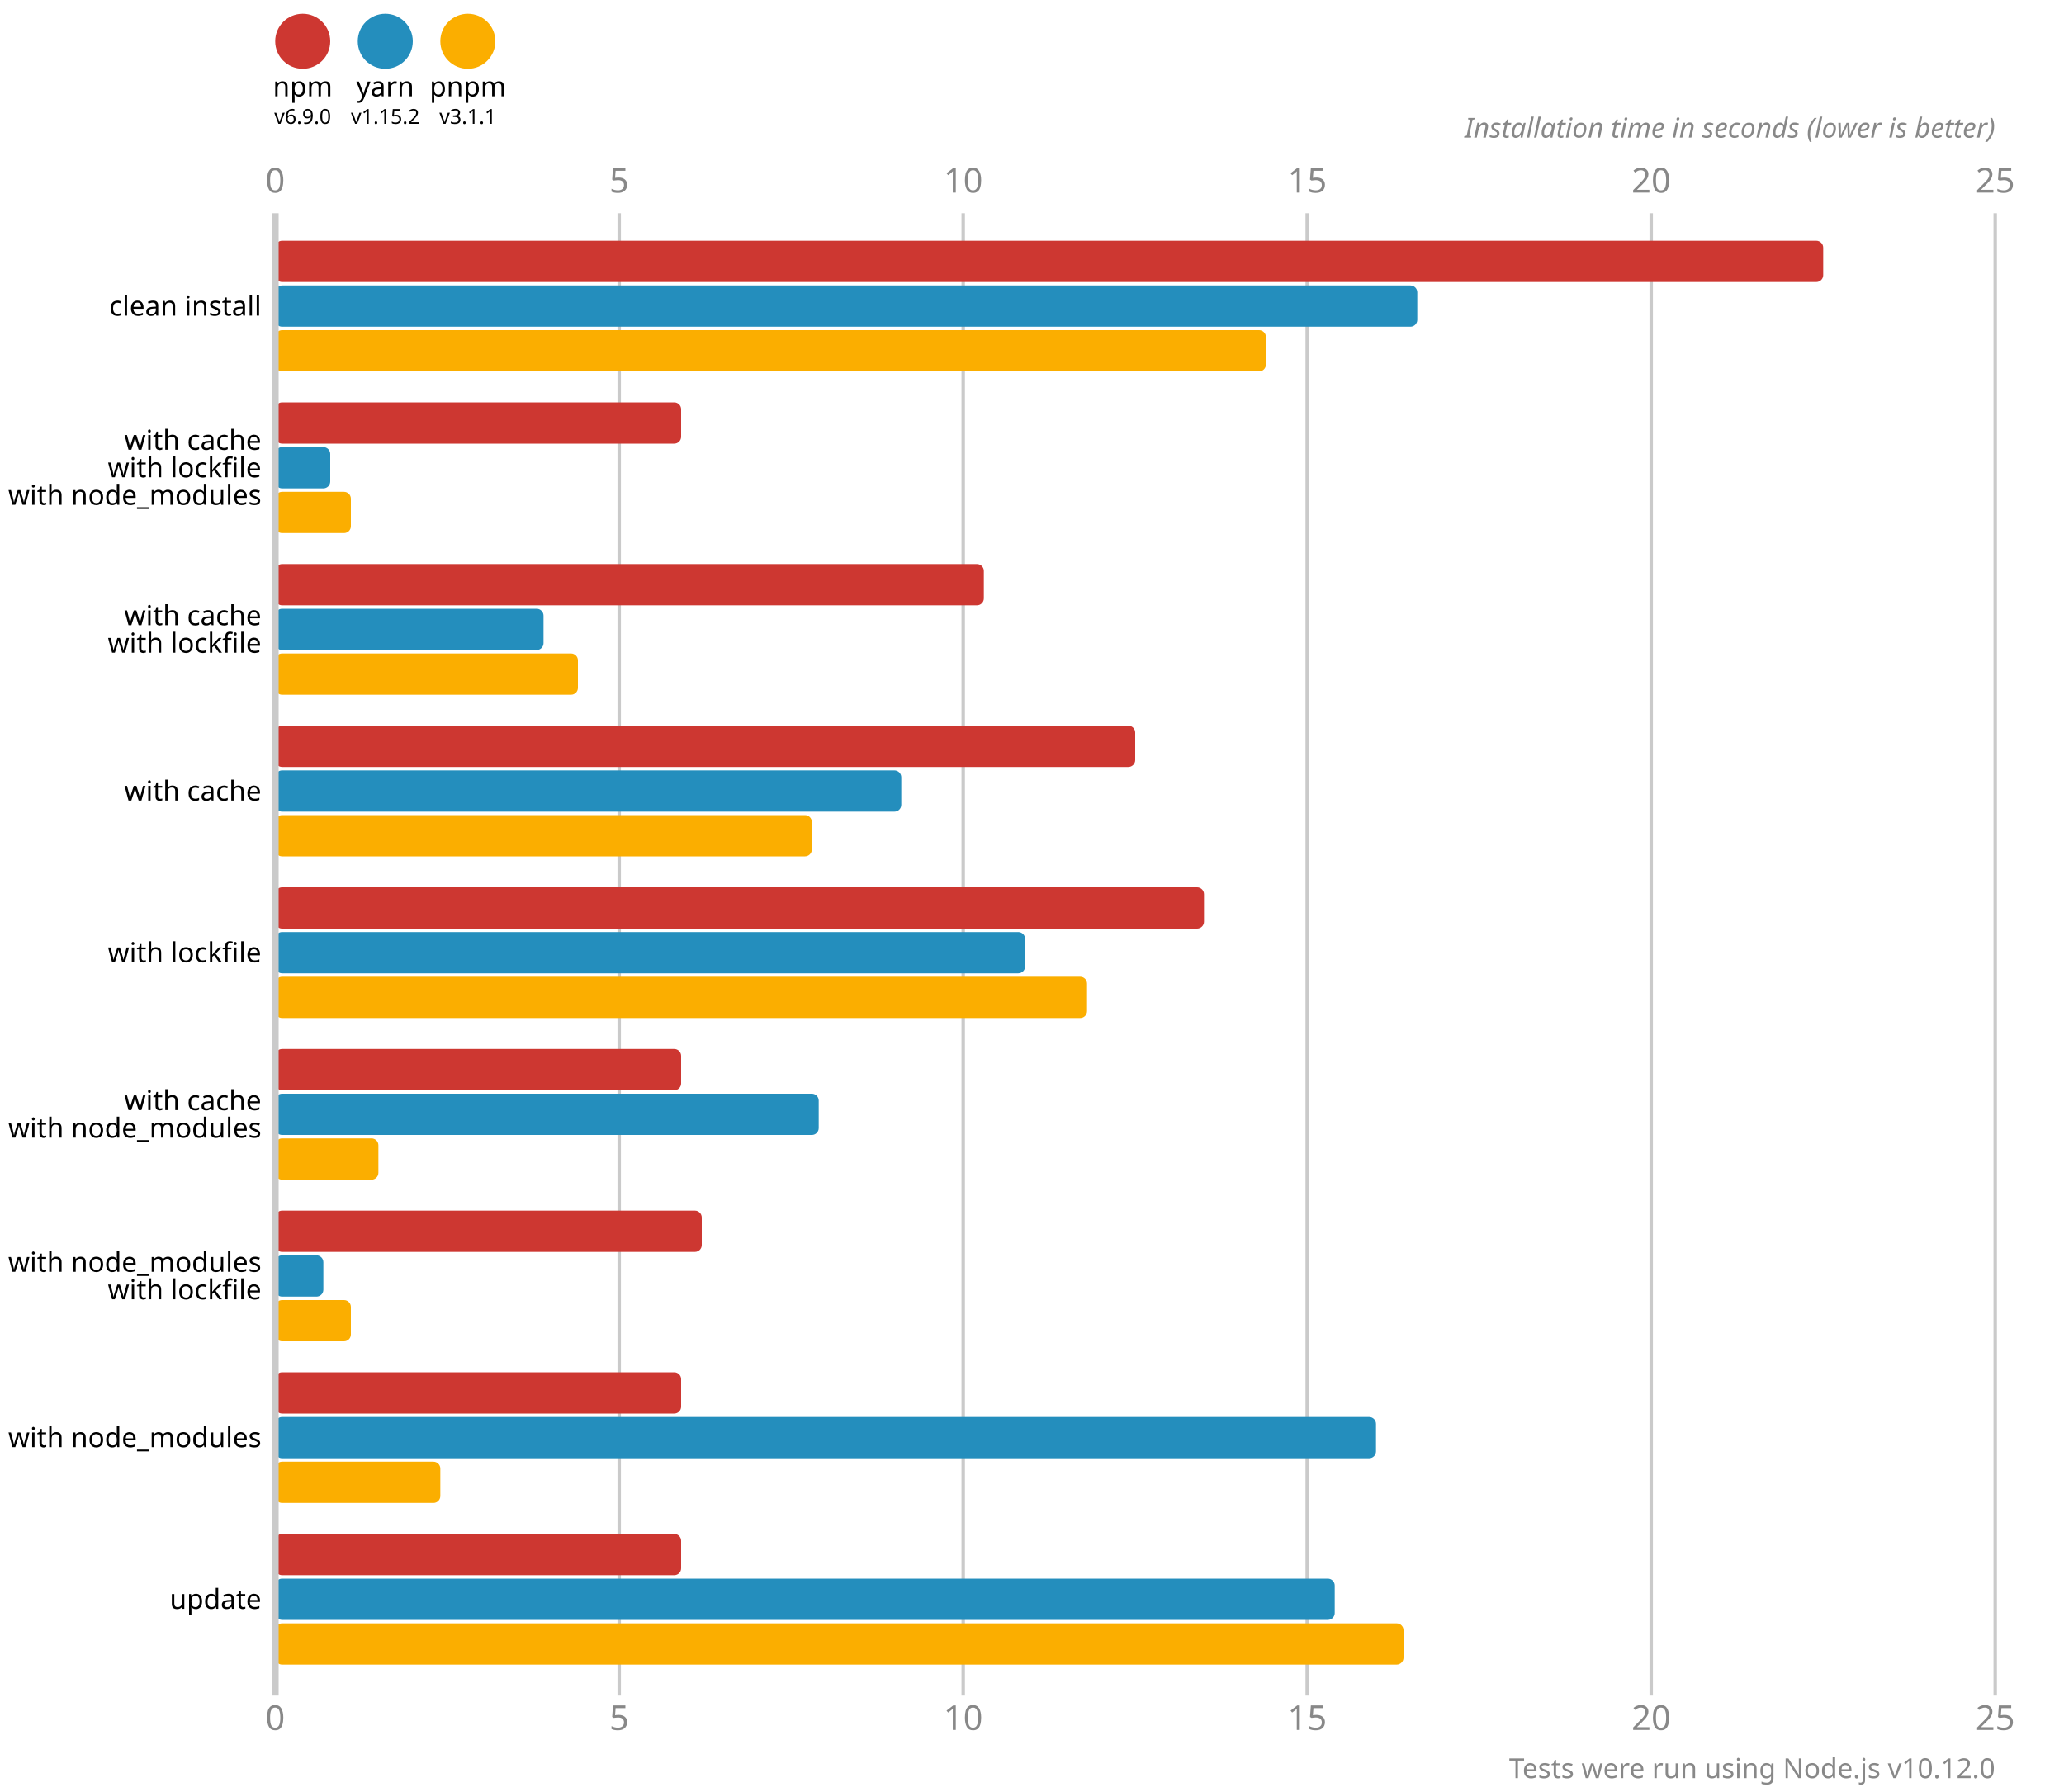
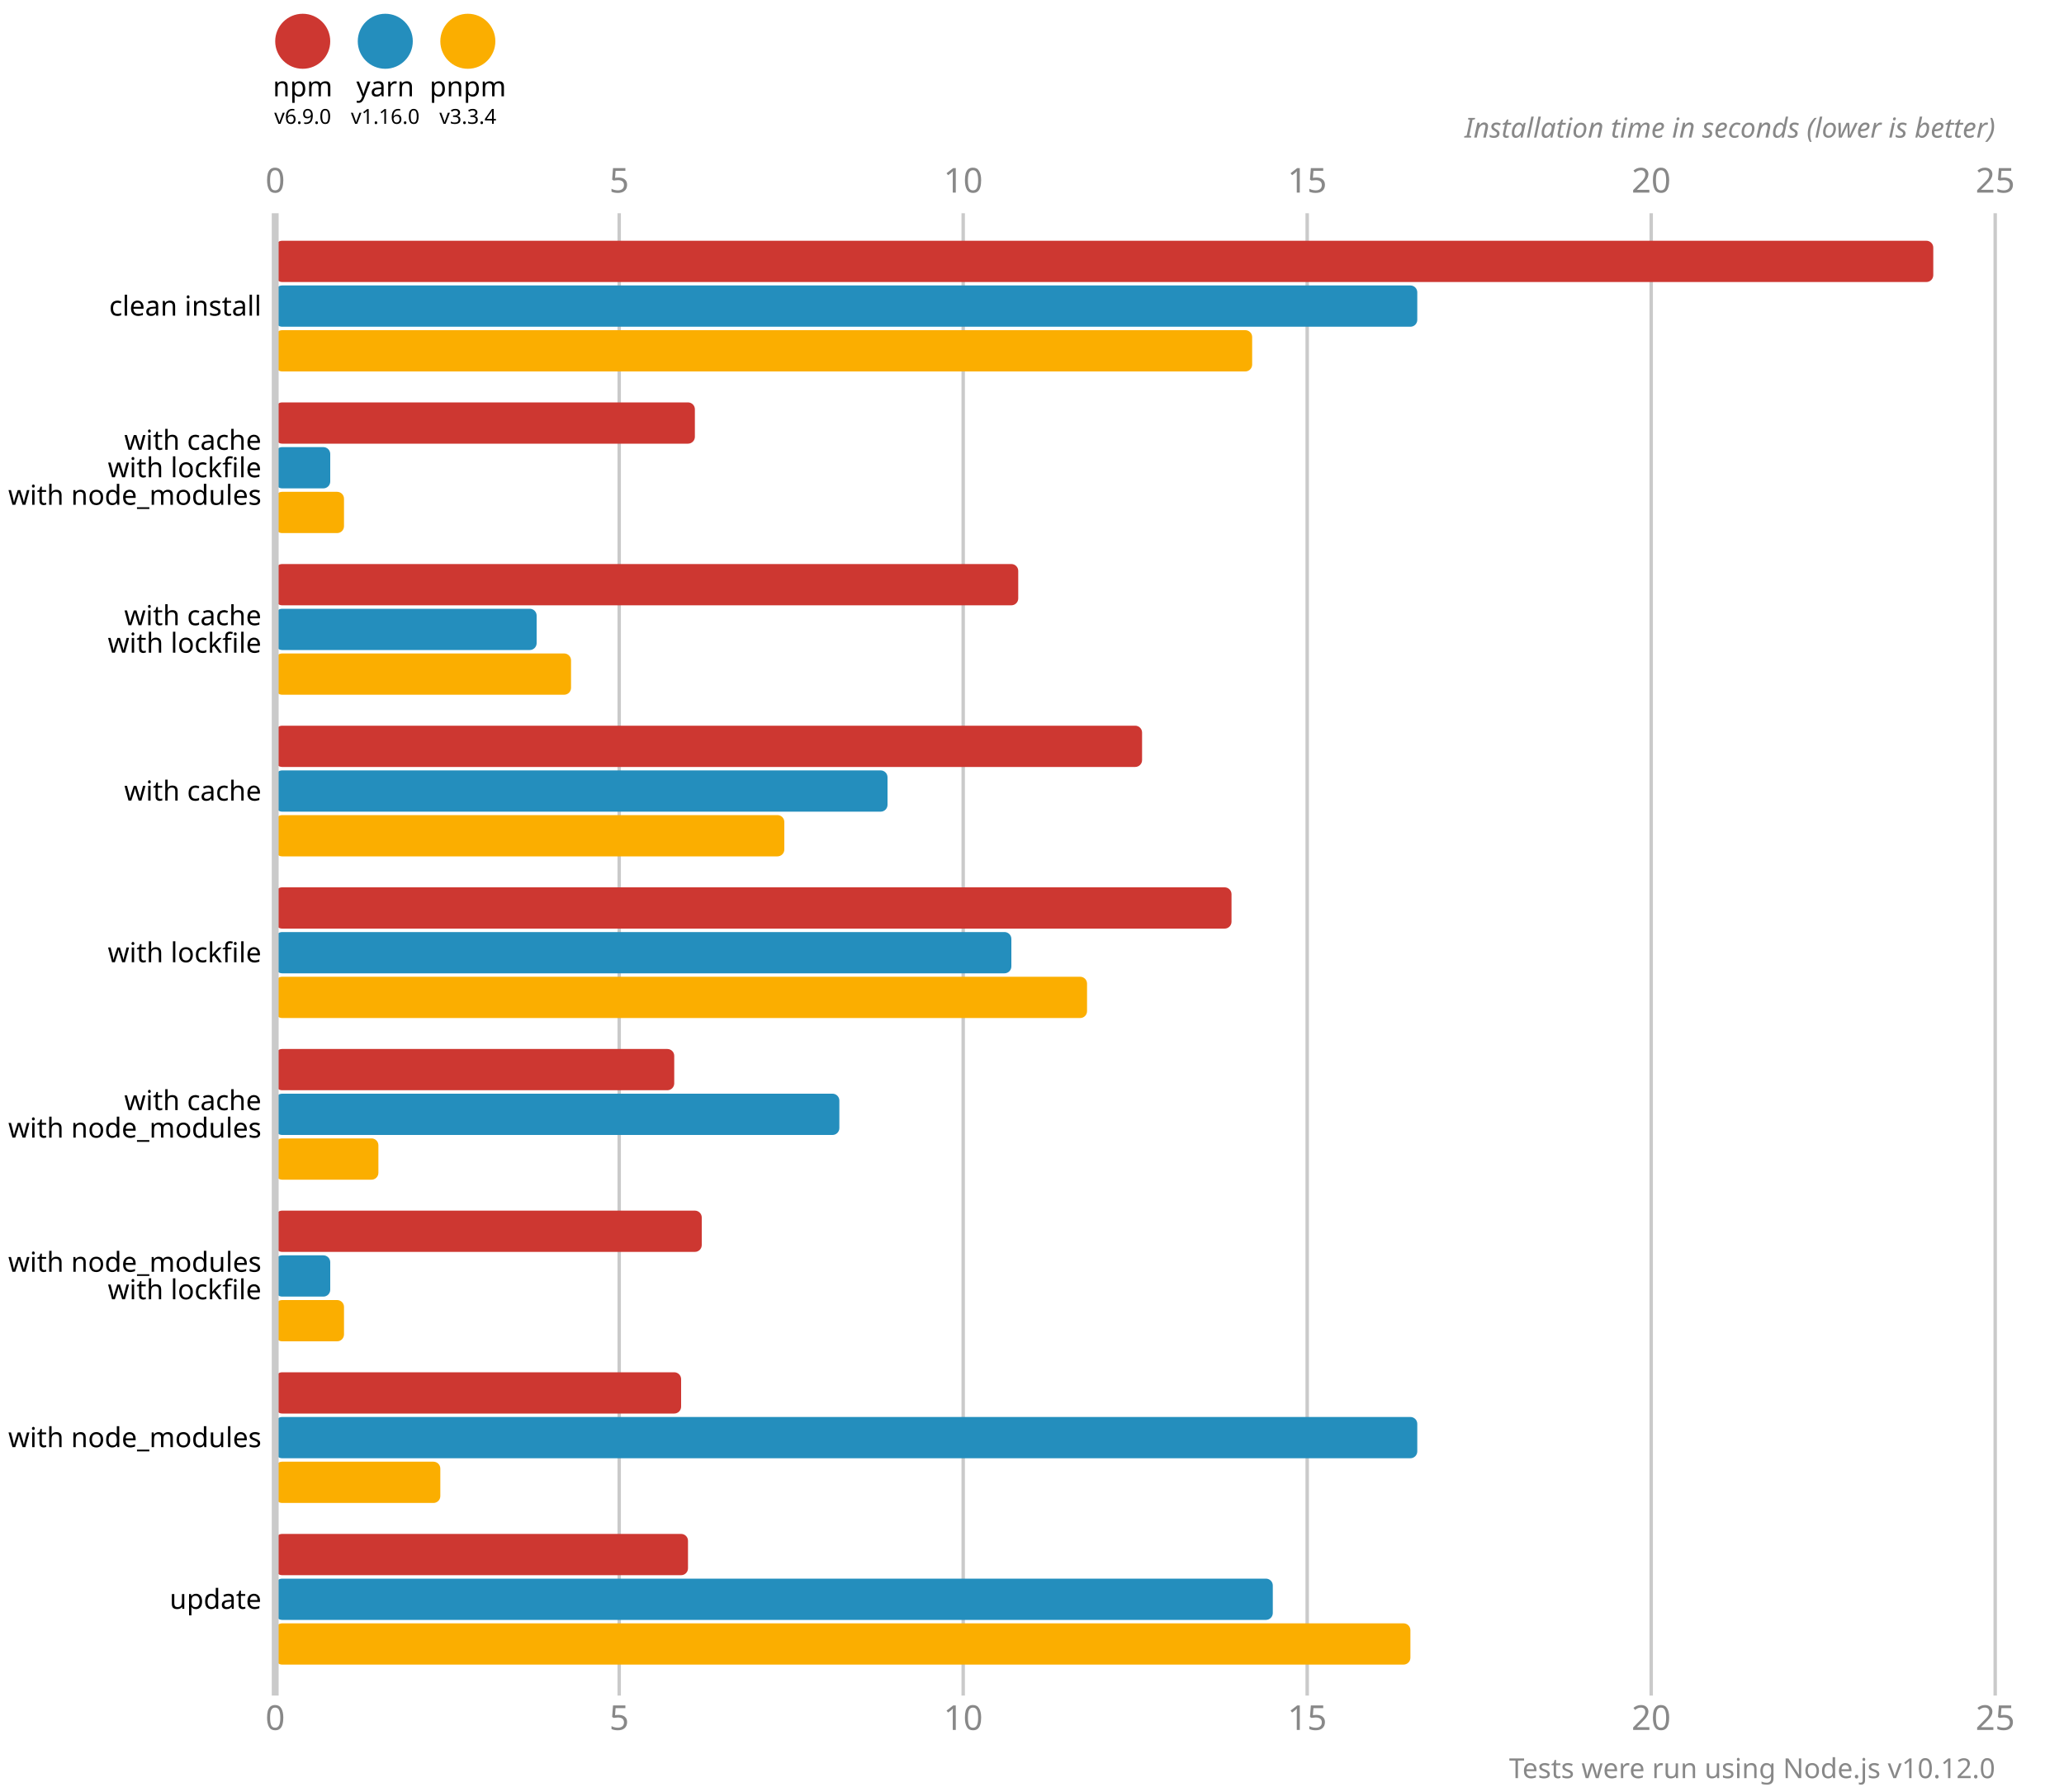
<svg xmlns="http://www.w3.org/2000/svg" version="1.1" viewBox="0 0 300 260.5">
  <style>
    .font { font-family: sans-serif; }
    .s3 { font-size: 3px; }
    .s4 { font-size: 4px; }
    .s5 { font-size: 5px; }
    .line { stroke: #cacaca; }
    .width { stroke-width: 0.5; }
    .text { fill: #888; }
  </style>
  <circle cx="44" cy="6" r="4" fill="#cd3731" />
  <text x="44" y="14" class="font s4" text-anchor="middle">npm</text>
  <text x="44" y="18" class="font s3" text-anchor="middle">v6.9.0</text>
  <circle cx="56" cy="6" r="4" fill="#248ebd" />
  <text x="56" y="14" class="font s4" text-anchor="middle">yarn</text>
-   <text x="56" y="18" class="font s3" text-anchor="middle">v1.15.2</text>
+   <text x="56" y="18" class="font s3" text-anchor="middle">v1.16.0</text>
  <circle cx="68" cy="6" r="4" fill="#fbae00" />
  <text x="68" y="14" class="font s4" text-anchor="middle">pnpm</text>
-   <text x="68" y="18" class="font s3" text-anchor="middle">v3.1.1</text>
+   <text x="68" y="18" class="font s3" text-anchor="middle">v3.3.4</text>
  <text x="40" y="28" class="font s5 text" text-anchor="middle">0</text>
  <text x="40" y="251.5" class="font s5 text" text-anchor="middle">0</text>
  <line x1="90" y1="31" x2="90" y2="246.5" class="line width" />
  <text x="90" y="28" class="font s5 text" text-anchor="middle">5</text>
  <text x="90" y="251.5" class="font s5 text" text-anchor="middle">5</text>
  <line x1="140" y1="31" x2="140" y2="246.5" class="line width" />
  <text x="140" y="28" class="font s5 text" text-anchor="middle">10</text>
  <text x="140" y="251.5" class="font s5 text" text-anchor="middle">10</text>
  <line x1="190" y1="31" x2="190" y2="246.5" class="line width" />
  <text x="190" y="28" class="font s5 text" text-anchor="middle">15</text>
  <text x="190" y="251.5" class="font s5 text" text-anchor="middle">15</text>
  <line x1="240" y1="31" x2="240" y2="246.5" class="line width" />
  <text x="240" y="28" class="font s5 text" text-anchor="middle">20</text>
  <text x="240" y="251.5" class="font s5 text" text-anchor="middle">20</text>
  <line x1="290" y1="31" x2="290" y2="246.5" class="line width" />
  <text x="290" y="28" class="font s5 text" text-anchor="middle">25</text>
  <text x="290" y="251.5" class="font s5 text" text-anchor="middle">25</text>
  <text x="290" y="20" class="font s4 text" font-style="italic" text-anchor="end">Installation time in seconds (lower is better)</text>
-   <rect x="40" y="35" width="225" height="6" fill="#cd3731" rx="1" ry="1" />
+   <rect x="40" y="35" width="241" height="6" fill="#cd3731" rx="1" ry="1" />
  <rect x="40" y="41.5" width="166" height="6" fill="#248ebd" rx="1" ry="1" />
-   <rect x="40" y="48" width="144" height="6" fill="#fbae00" rx="1" ry="1" />
-   <rect x="40" y="58.5" width="59" height="6" fill="#cd3731" rx="1" ry="1" />
+   <rect x="40" y="48" width="142" height="6" fill="#fbae00" rx="1" ry="1" />
+   <rect x="40" y="58.5" width="61" height="6" fill="#cd3731" rx="1" ry="1" />
  <rect x="40" y="65" width="8" height="6" fill="#248ebd" rx="1" ry="1" />
-   <rect x="40" y="71.5" width="11" height="6" fill="#fbae00" rx="1" ry="1" />
-   <rect x="40" y="82" width="103" height="6" fill="#cd3731" rx="1" ry="1" />
-   <rect x="40" y="88.5" width="39" height="6" fill="#248ebd" rx="1" ry="1" />
-   <rect x="40" y="95" width="44" height="6" fill="#fbae00" rx="1" ry="1" />
-   <rect x="40" y="105.5" width="125" height="6" fill="#cd3731" rx="1" ry="1" />
-   <rect x="40" y="112" width="91" height="6" fill="#248ebd" rx="1" ry="1" />
-   <rect x="40" y="118.5" width="78" height="6" fill="#fbae00" rx="1" ry="1" />
-   <rect x="40" y="129" width="135" height="6" fill="#cd3731" rx="1" ry="1" />
-   <rect x="40" y="135.5" width="109" height="6" fill="#248ebd" rx="1" ry="1" />
+   <rect x="40" y="71.5" width="10" height="6" fill="#fbae00" rx="1" ry="1" />
+   <rect x="40" y="82" width="108" height="6" fill="#cd3731" rx="1" ry="1" />
+   <rect x="40" y="88.5" width="38" height="6" fill="#248ebd" rx="1" ry="1" />
+   <rect x="40" y="95" width="43" height="6" fill="#fbae00" rx="1" ry="1" />
+   <rect x="40" y="105.5" width="126" height="6" fill="#cd3731" rx="1" ry="1" />
+   <rect x="40" y="112" width="89" height="6" fill="#248ebd" rx="1" ry="1" />
+   <rect x="40" y="118.5" width="74" height="6" fill="#fbae00" rx="1" ry="1" />
+   <rect x="40" y="129" width="139" height="6" fill="#cd3731" rx="1" ry="1" />
+   <rect x="40" y="135.5" width="107" height="6" fill="#248ebd" rx="1" ry="1" />
  <rect x="40" y="142" width="118" height="6" fill="#fbae00" rx="1" ry="1" />
-   <rect x="40" y="152.5" width="59" height="6" fill="#cd3731" rx="1" ry="1" />
-   <rect x="40" y="159" width="79" height="6" fill="#248ebd" rx="1" ry="1" />
+   <rect x="40" y="152.5" width="58" height="6" fill="#cd3731" rx="1" ry="1" />
+   <rect x="40" y="159" width="82" height="6" fill="#248ebd" rx="1" ry="1" />
  <rect x="40" y="165.5" width="15" height="6" fill="#fbae00" rx="1" ry="1" />
  <rect x="40" y="176" width="62" height="6" fill="#cd3731" rx="1" ry="1" />
-   <rect x="40" y="182.5" width="7" height="6" fill="#248ebd" rx="1" ry="1" />
-   <rect x="40" y="189" width="11" height="6" fill="#fbae00" rx="1" ry="1" />
+   <rect x="40" y="182.5" width="8" height="6" fill="#248ebd" rx="1" ry="1" />
+   <rect x="40" y="189" width="10" height="6" fill="#fbae00" rx="1" ry="1" />
  <rect x="40" y="199.5" width="59" height="6" fill="#cd3731" rx="1" ry="1" />
-   <rect x="40" y="206" width="160" height="6" fill="#248ebd" rx="1" ry="1" />
+   <rect x="40" y="206" width="166" height="6" fill="#248ebd" rx="1" ry="1" />
  <rect x="40" y="212.5" width="24" height="6" fill="#fbae00" rx="1" ry="1" />
-   <rect x="40" y="223" width="59" height="6" fill="#cd3731" rx="1" ry="1" />
-   <rect x="40" y="229.5" width="154" height="6" fill="#248ebd" rx="1" ry="1" />
-   <rect x="40" y="236" width="164" height="6" fill="#fbae00" rx="1" ry="1" />
+   <rect x="40" y="223" width="60" height="6" fill="#cd3731" rx="1" ry="1" />
+   <rect x="40" y="229.5" width="145" height="6" fill="#248ebd" rx="1" ry="1" />
+   <rect x="40" y="236" width="165" height="6" fill="#fbae00" rx="1" ry="1" />
  <line x1="40" y1="31" x2="40" y2="246.5" class="line" />
  <text x="38" y="44.5" class="font s4" dominant-baseline="middle" text-anchor="end">clean install</text>
  <text x="38" y="64" class="font s4" dominant-baseline="middle" text-anchor="end">with cache</text>
  <text x="38" y="68" class="font s4" dominant-baseline="middle" text-anchor="end">with lockfile</text>
  <text x="38" y="72" class="font s4" dominant-baseline="middle" text-anchor="end">with node_modules</text>
  <text x="38" y="89.5" class="font s4" dominant-baseline="middle" text-anchor="end">with cache</text>
  <text x="38" y="93.5" class="font s4" dominant-baseline="middle" text-anchor="end">with lockfile</text>
  <text x="38" y="115" class="font s4" dominant-baseline="middle" text-anchor="end">with cache</text>
  <text x="38" y="138.5" class="font s4" dominant-baseline="middle" text-anchor="end">with lockfile</text>
  <text x="38" y="160" class="font s4" dominant-baseline="middle" text-anchor="end">with cache</text>
  <text x="38" y="164" class="font s4" dominant-baseline="middle" text-anchor="end">with node_modules</text>
  <text x="38" y="183.5" class="font s4" dominant-baseline="middle" text-anchor="end">with node_modules</text>
  <text x="38" y="187.5" class="font s4" dominant-baseline="middle" text-anchor="end">with lockfile</text>
  <text x="38" y="209" class="font s4" dominant-baseline="middle" text-anchor="end">with node_modules</text>
  <text x="38" y="232.5" class="font s4" dominant-baseline="middle" text-anchor="end">update</text>
  <text x="290" y="258.5" class="font s4 text" text-anchor="end">Tests were run using Node.js v10.12.0</text>
</svg>
